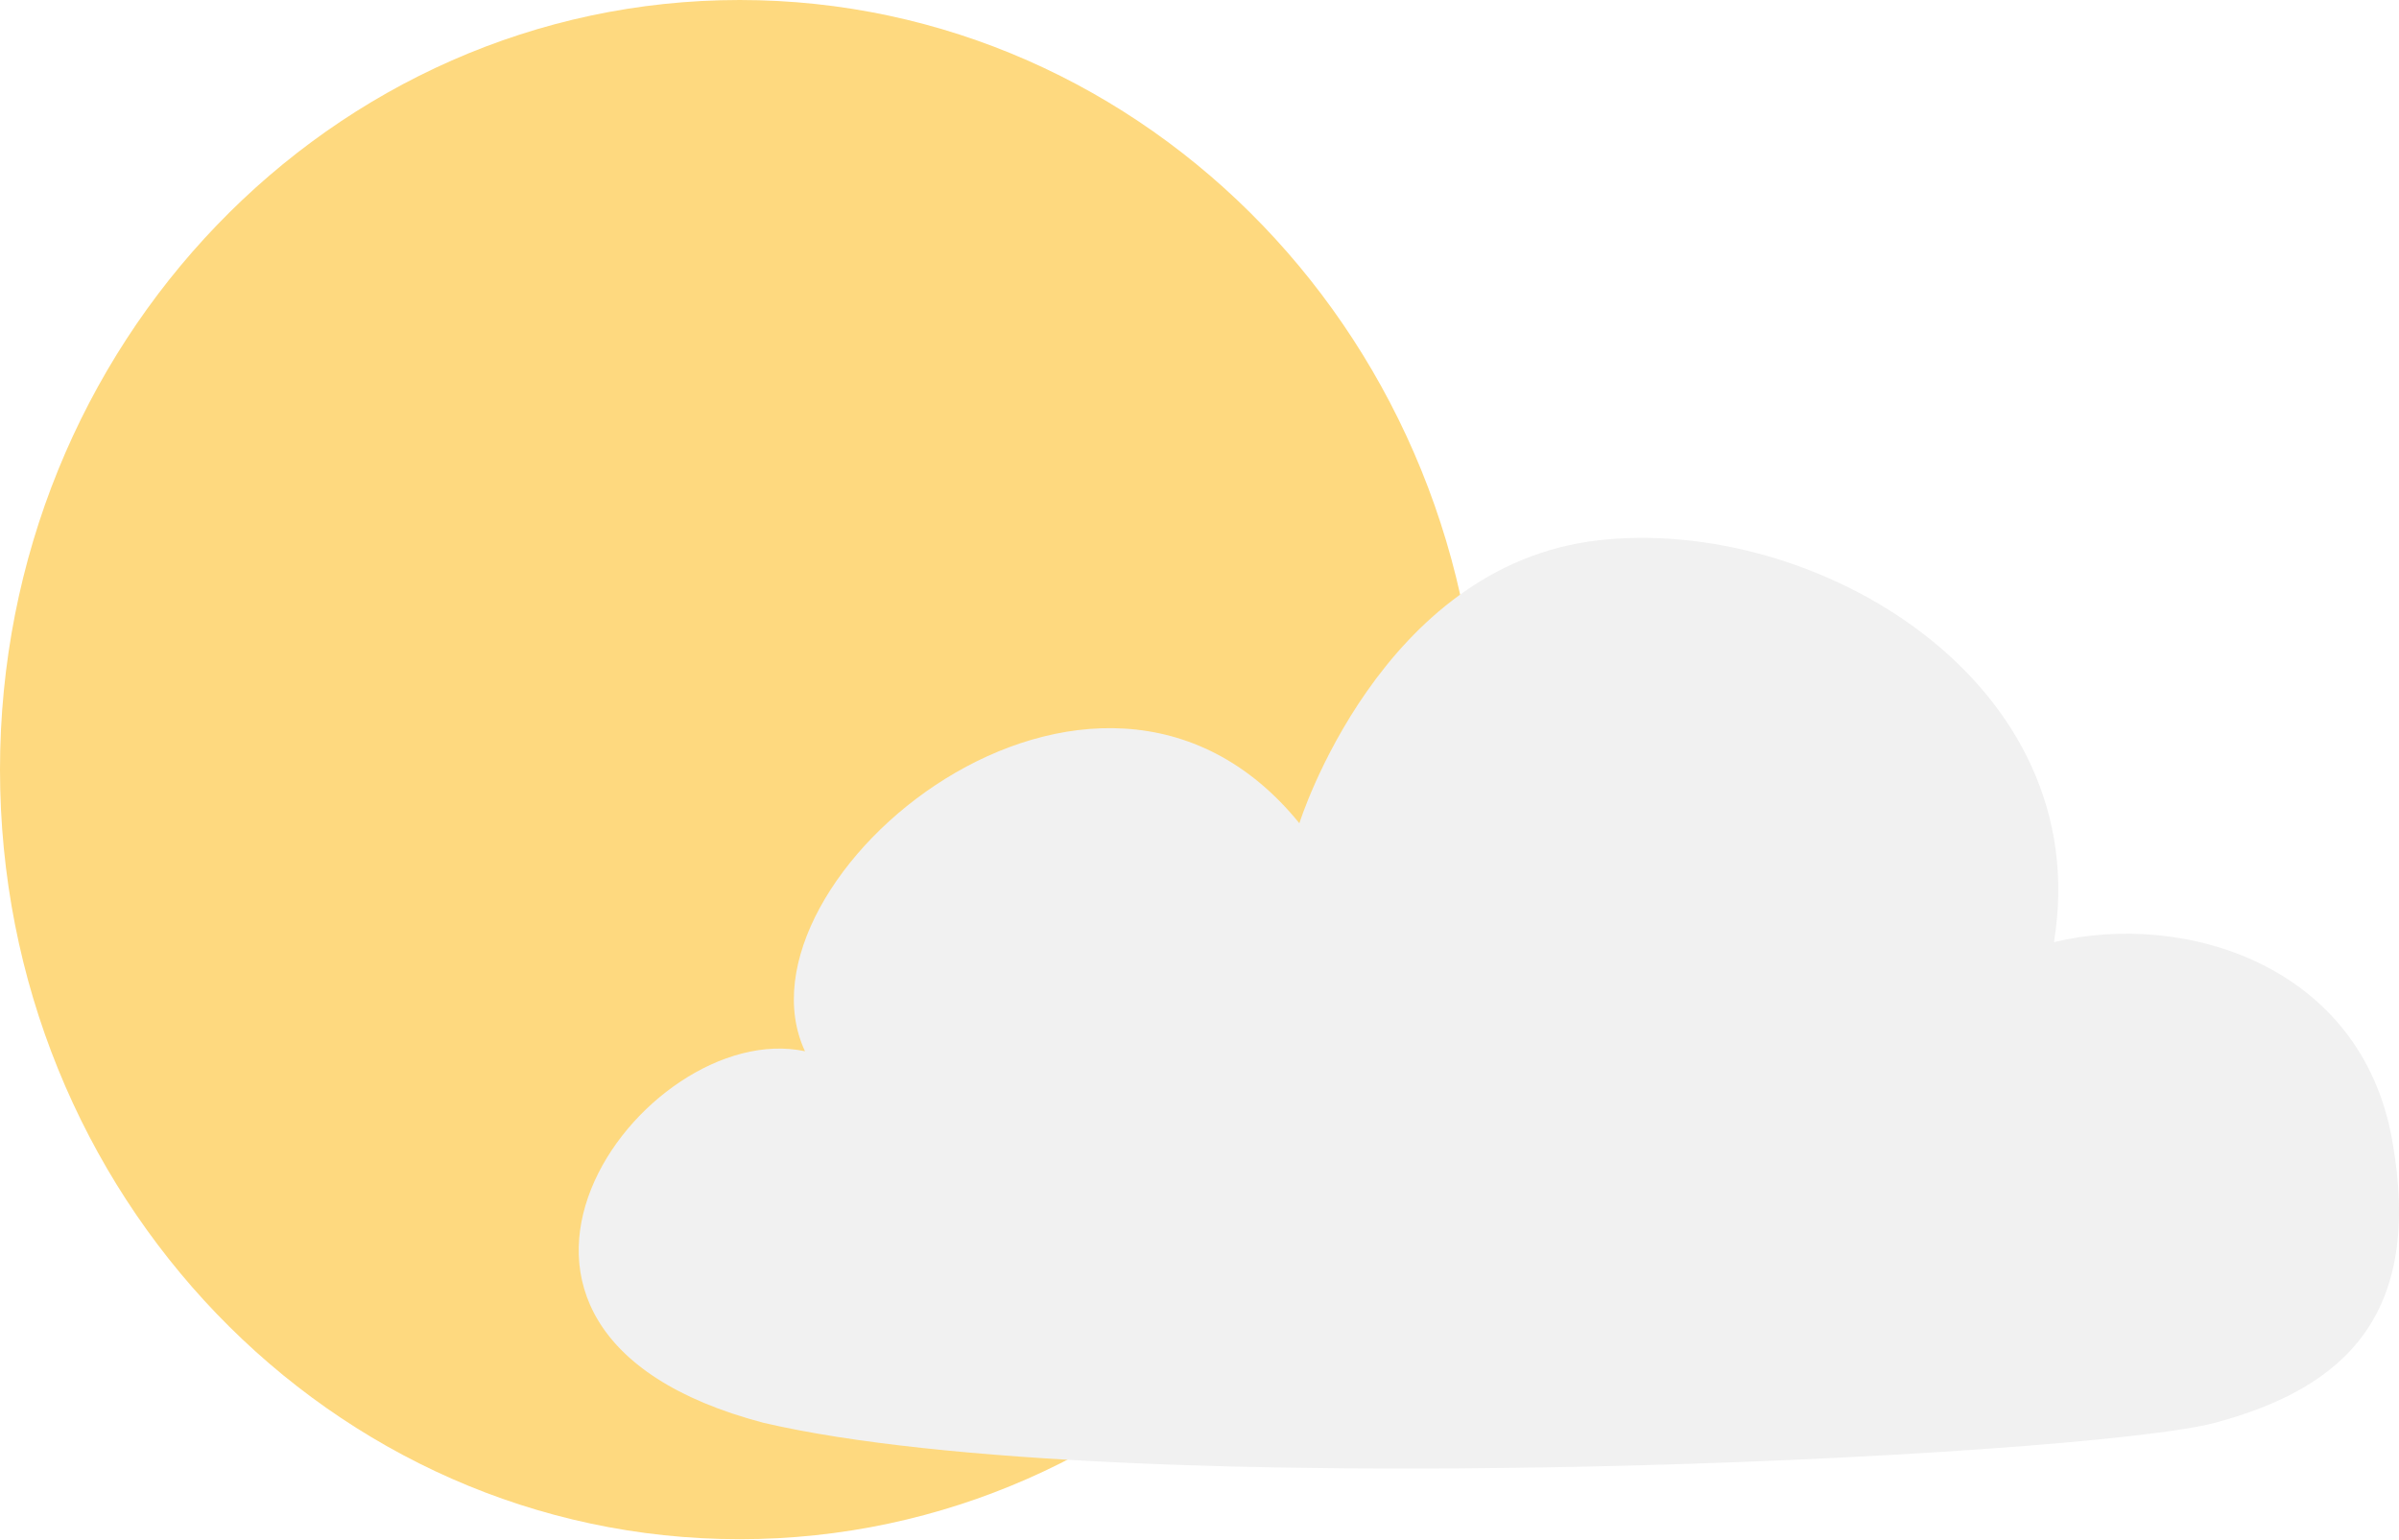
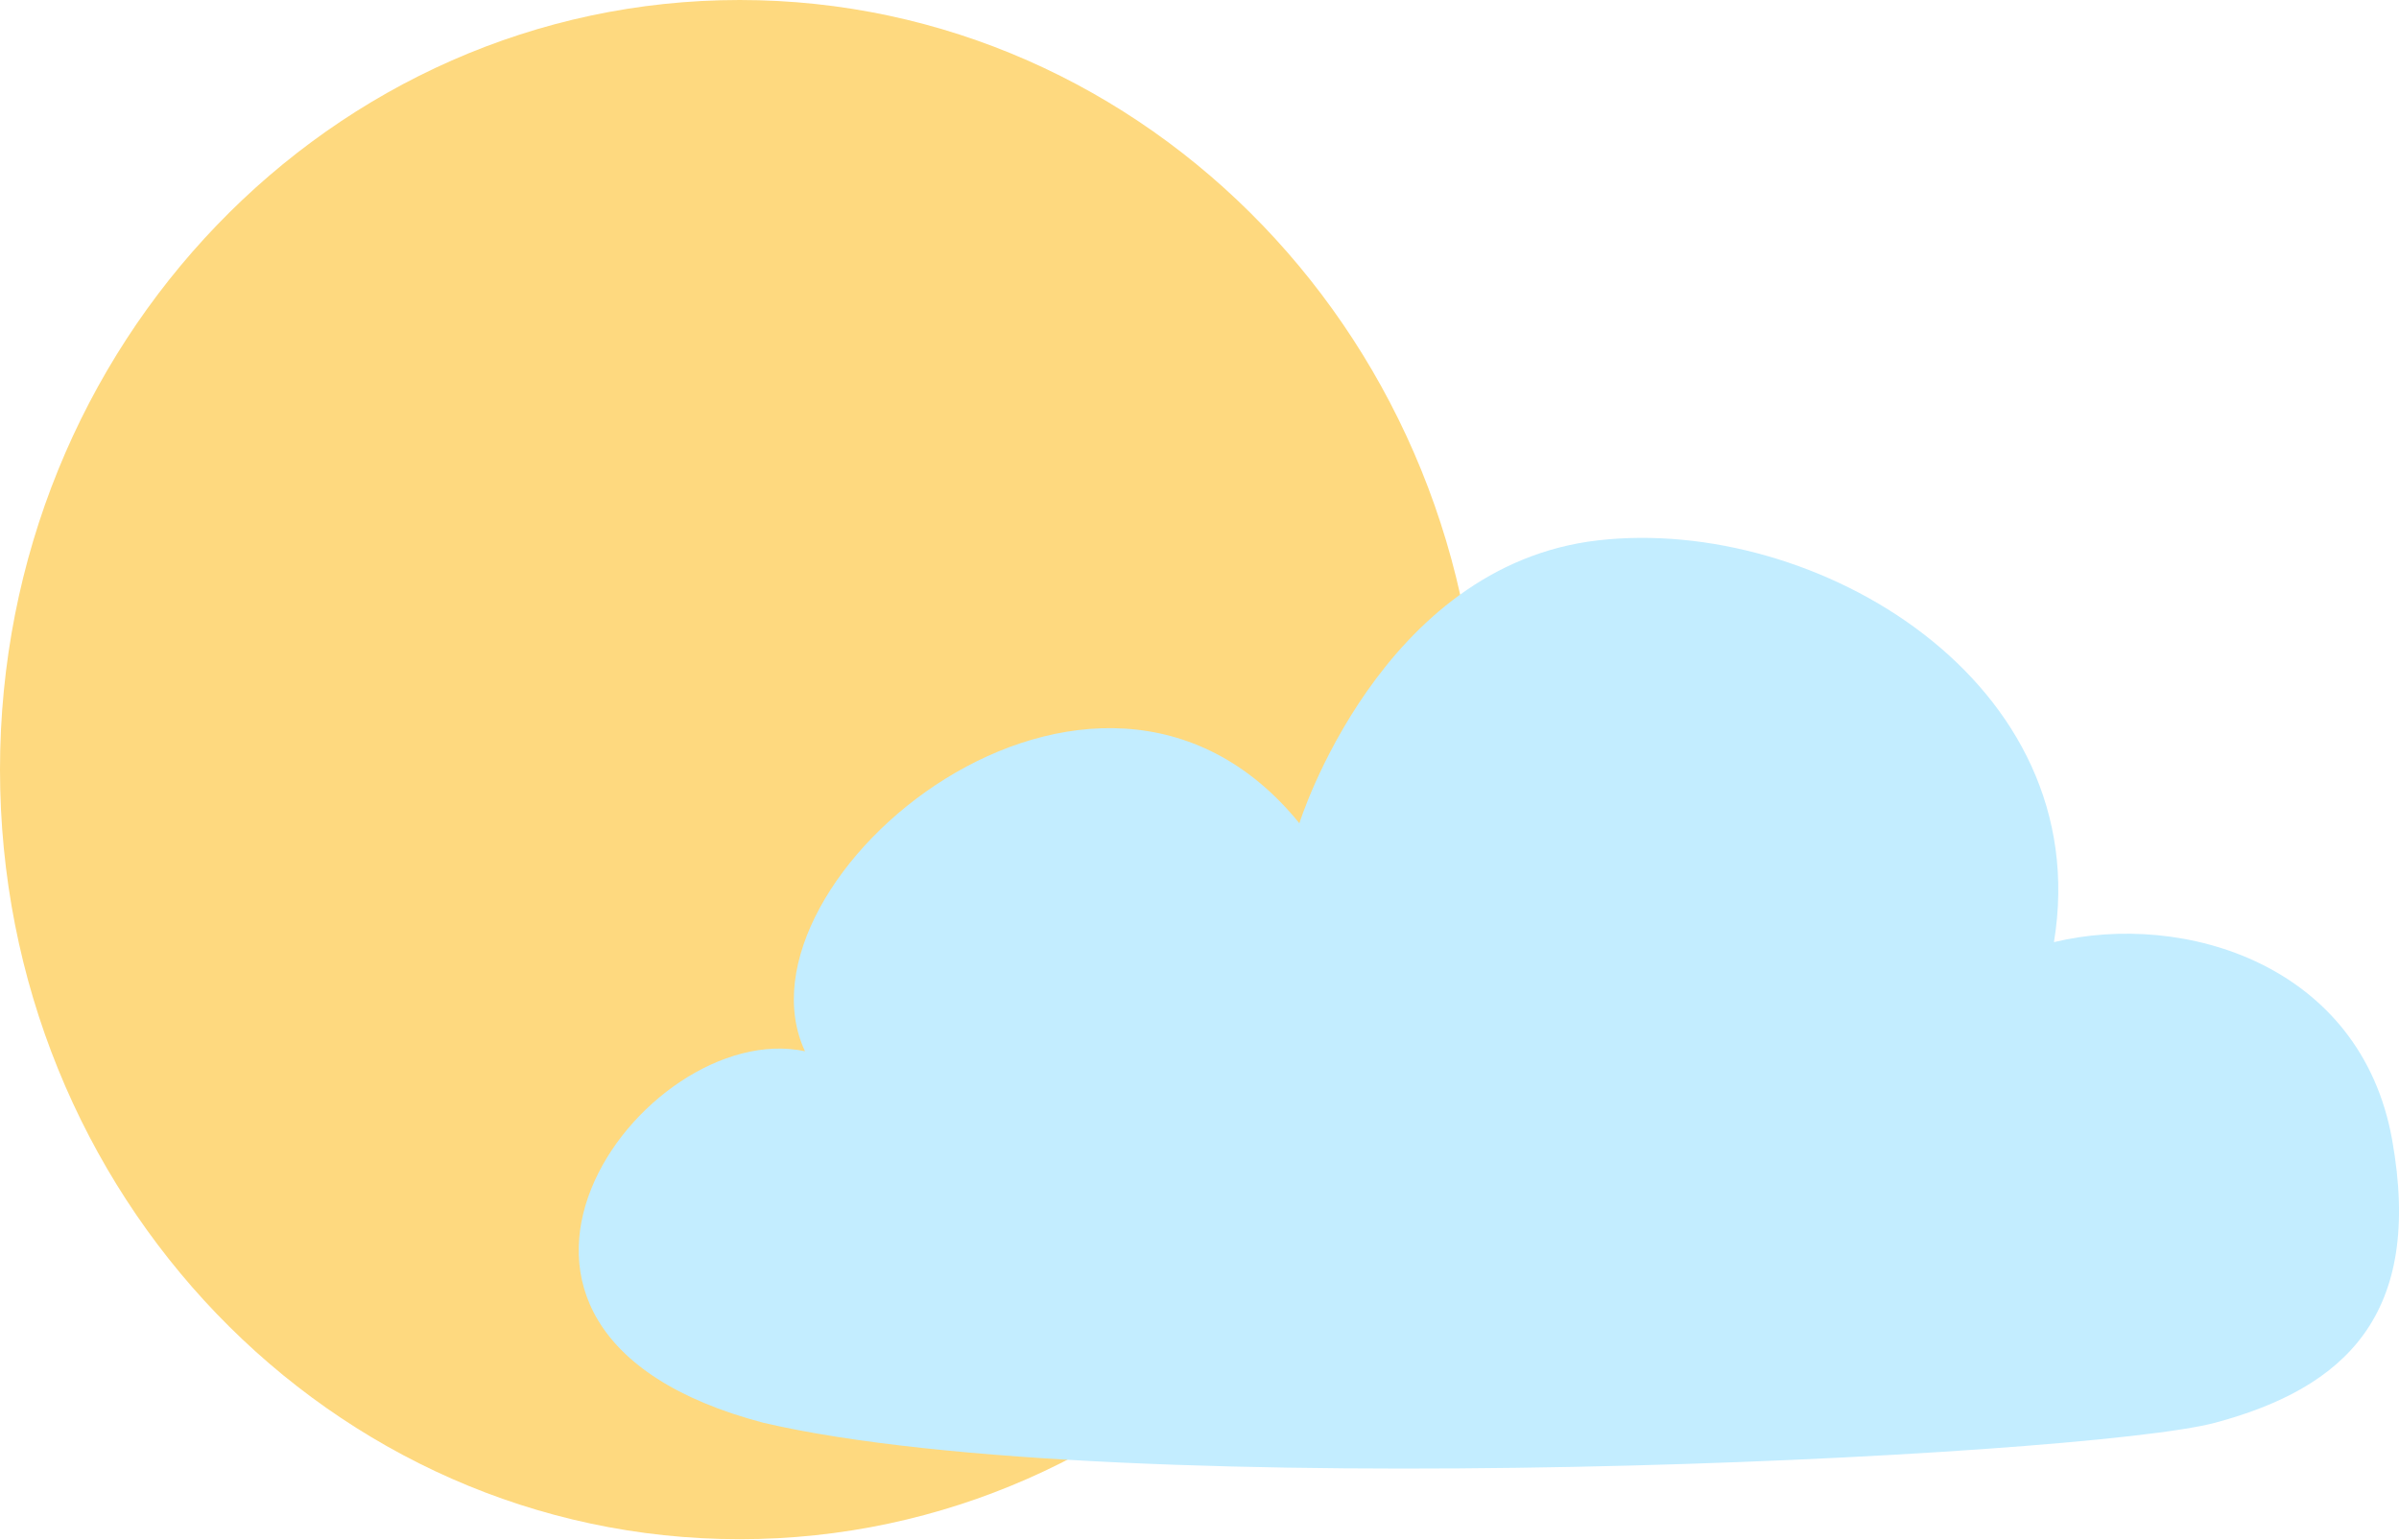
<svg xmlns="http://www.w3.org/2000/svg" width="120" height="77" viewBox="0 0 120 77">
  <g id="_3" data-name="3" transform="translate(-172 -135)">
    <ellipse id="椭圆_7" data-name="椭圆 7" cx="37" cy="38.5" rx="37" ry="38.5" transform="translate(172 135)" fill="#fed97f" />
-     <path id="路径_9" data-name="路径 9" d="M2204.559,205.41c17.747,4.148,66.137,1.738,72.623,0s10.421-5.392,8.854-14.153-10.4-11.457-16.917-9.89c2.14-13.024-11.9-21.348-22.8-20.1s-14.945,14.153-14.945,14.153c-10.211-12.586-28.729,2.823-24.729,11.406C2198.53,185.091,2186.926,200.763,2204.559,205.41Z" transform="translate(-1994.379 0.764)" fill="#f1f1f1" />
+     <path id="路径_9" data-name="路径 9" d="M2204.559,205.41c17.747,4.148,66.137,1.738,72.623,0s10.421-5.392,8.854-14.153-10.4-11.457-16.917-9.89c2.14-13.024-11.9-21.348-22.8-20.1s-14.945,14.153-14.945,14.153c-10.211-12.586-28.729,2.823-24.729,11.406C2198.53,185.091,2186.926,200.763,2204.559,205.41Z" transform="translate(-1994.379 0.764)" fill="#c3edff" />
  </g>
</svg>
